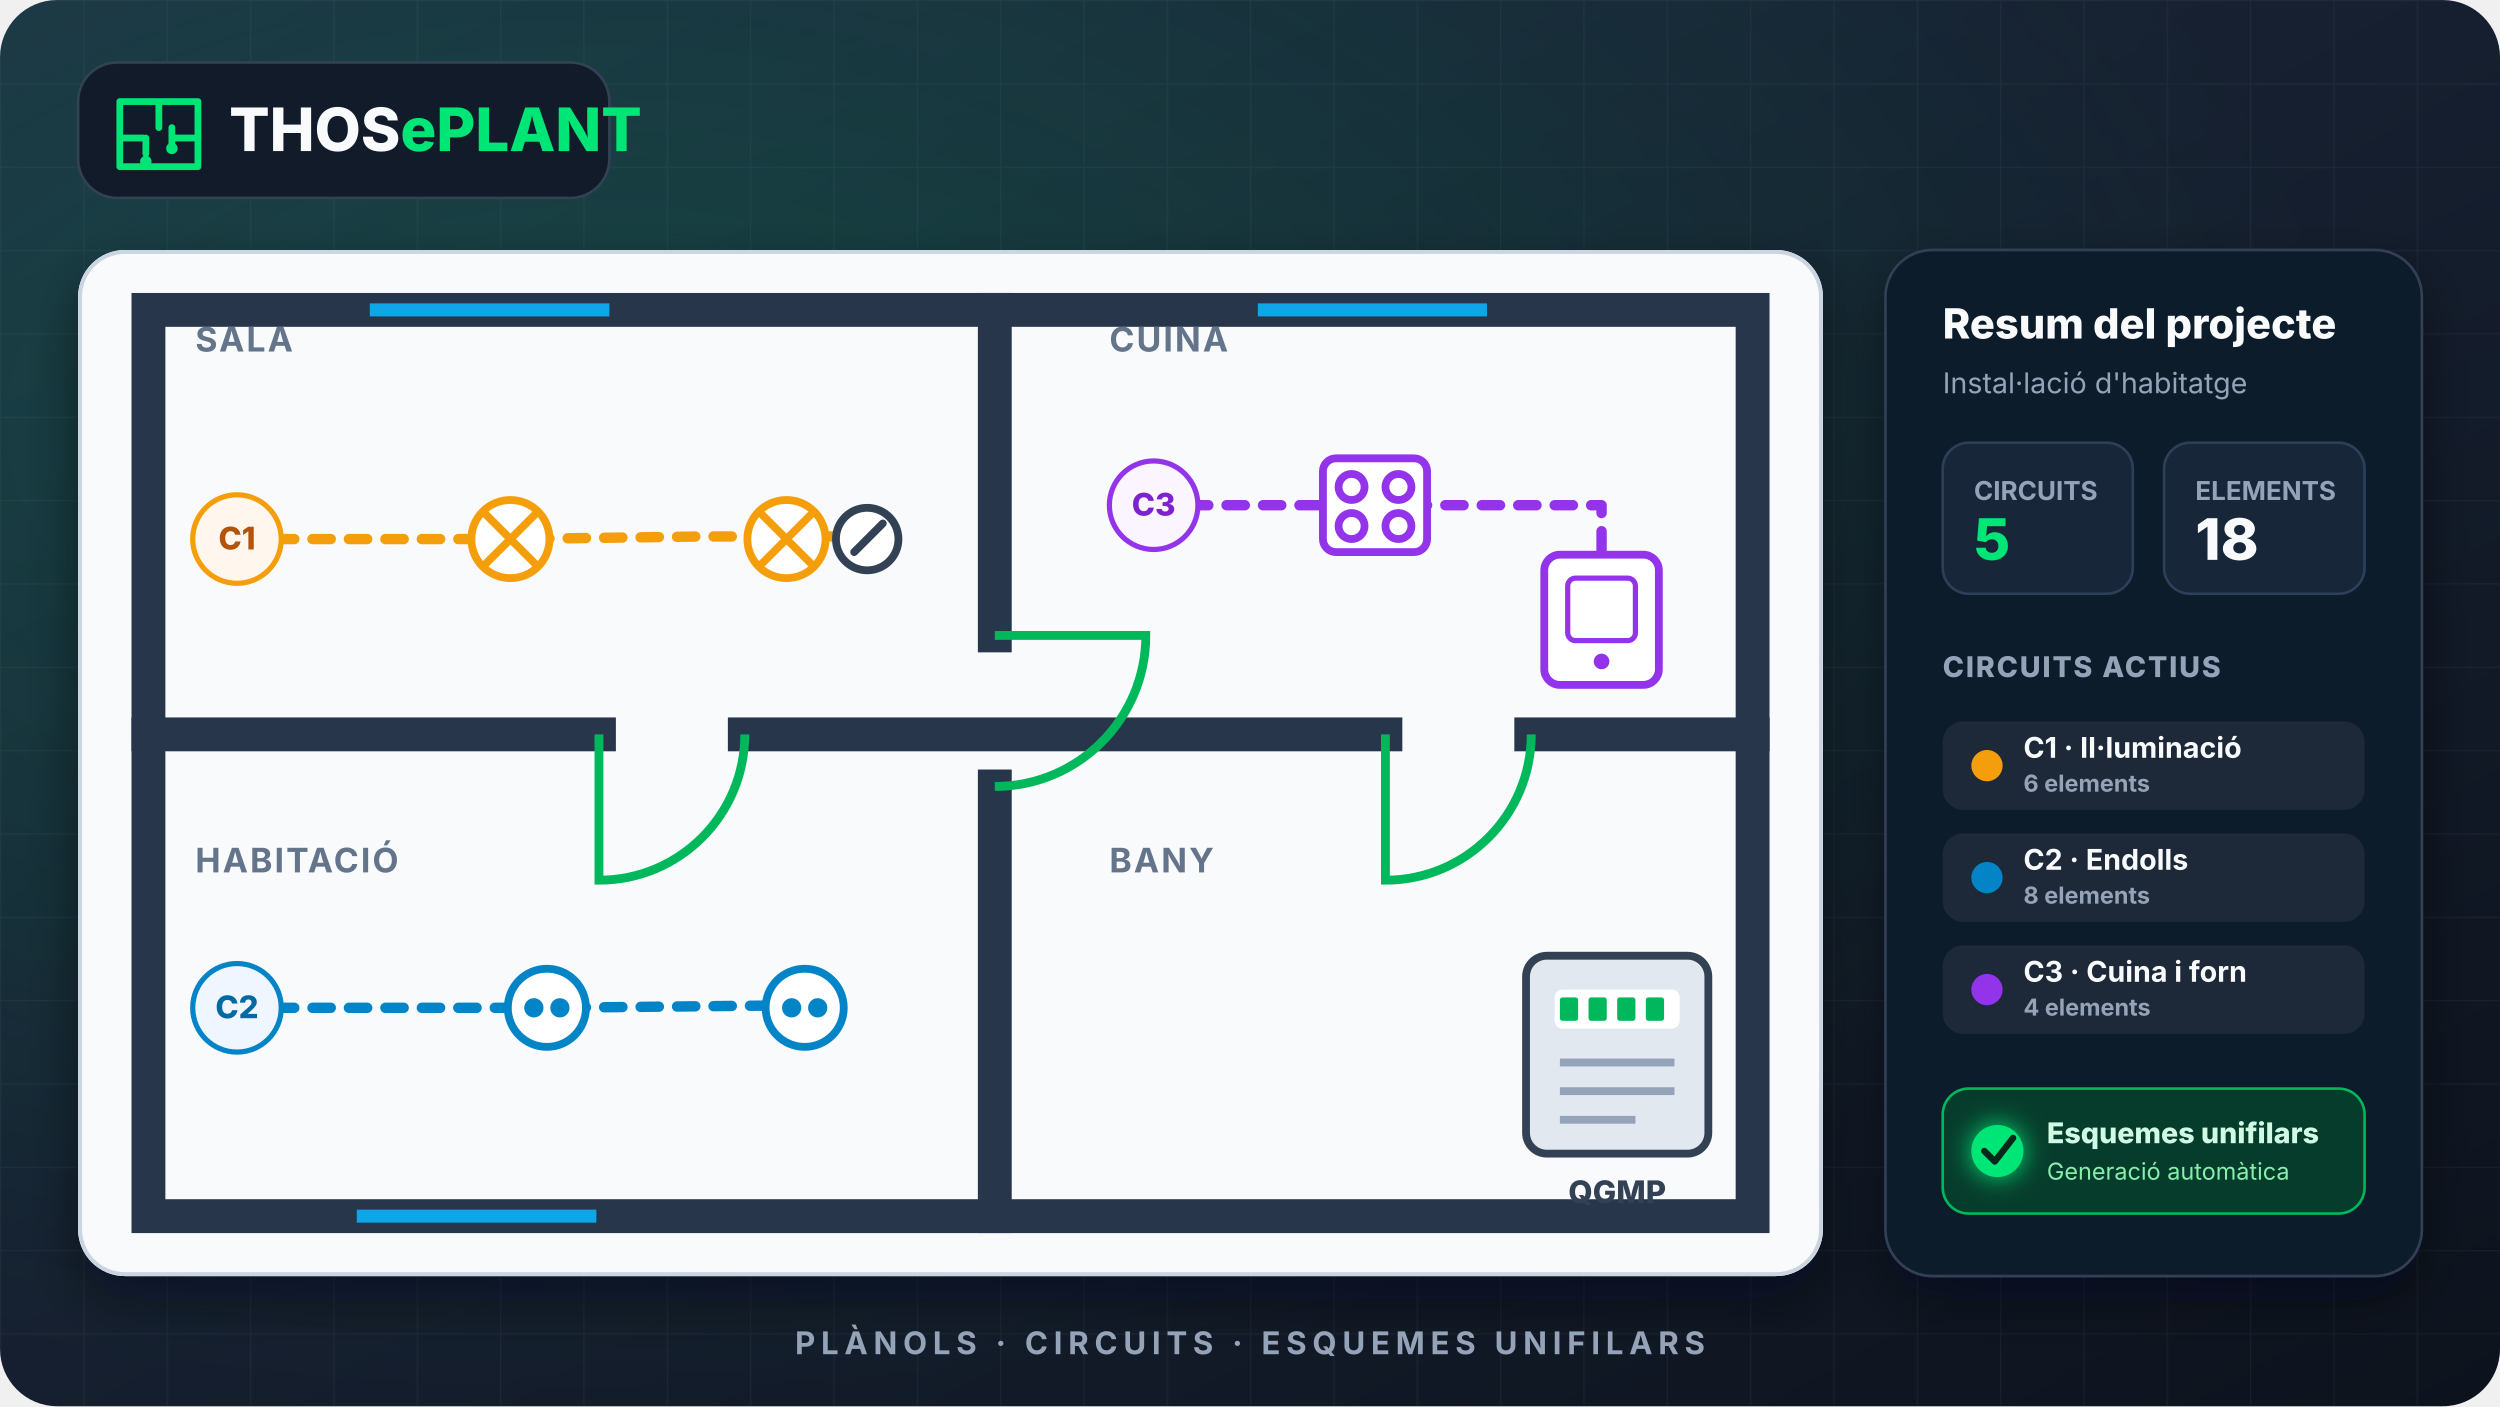
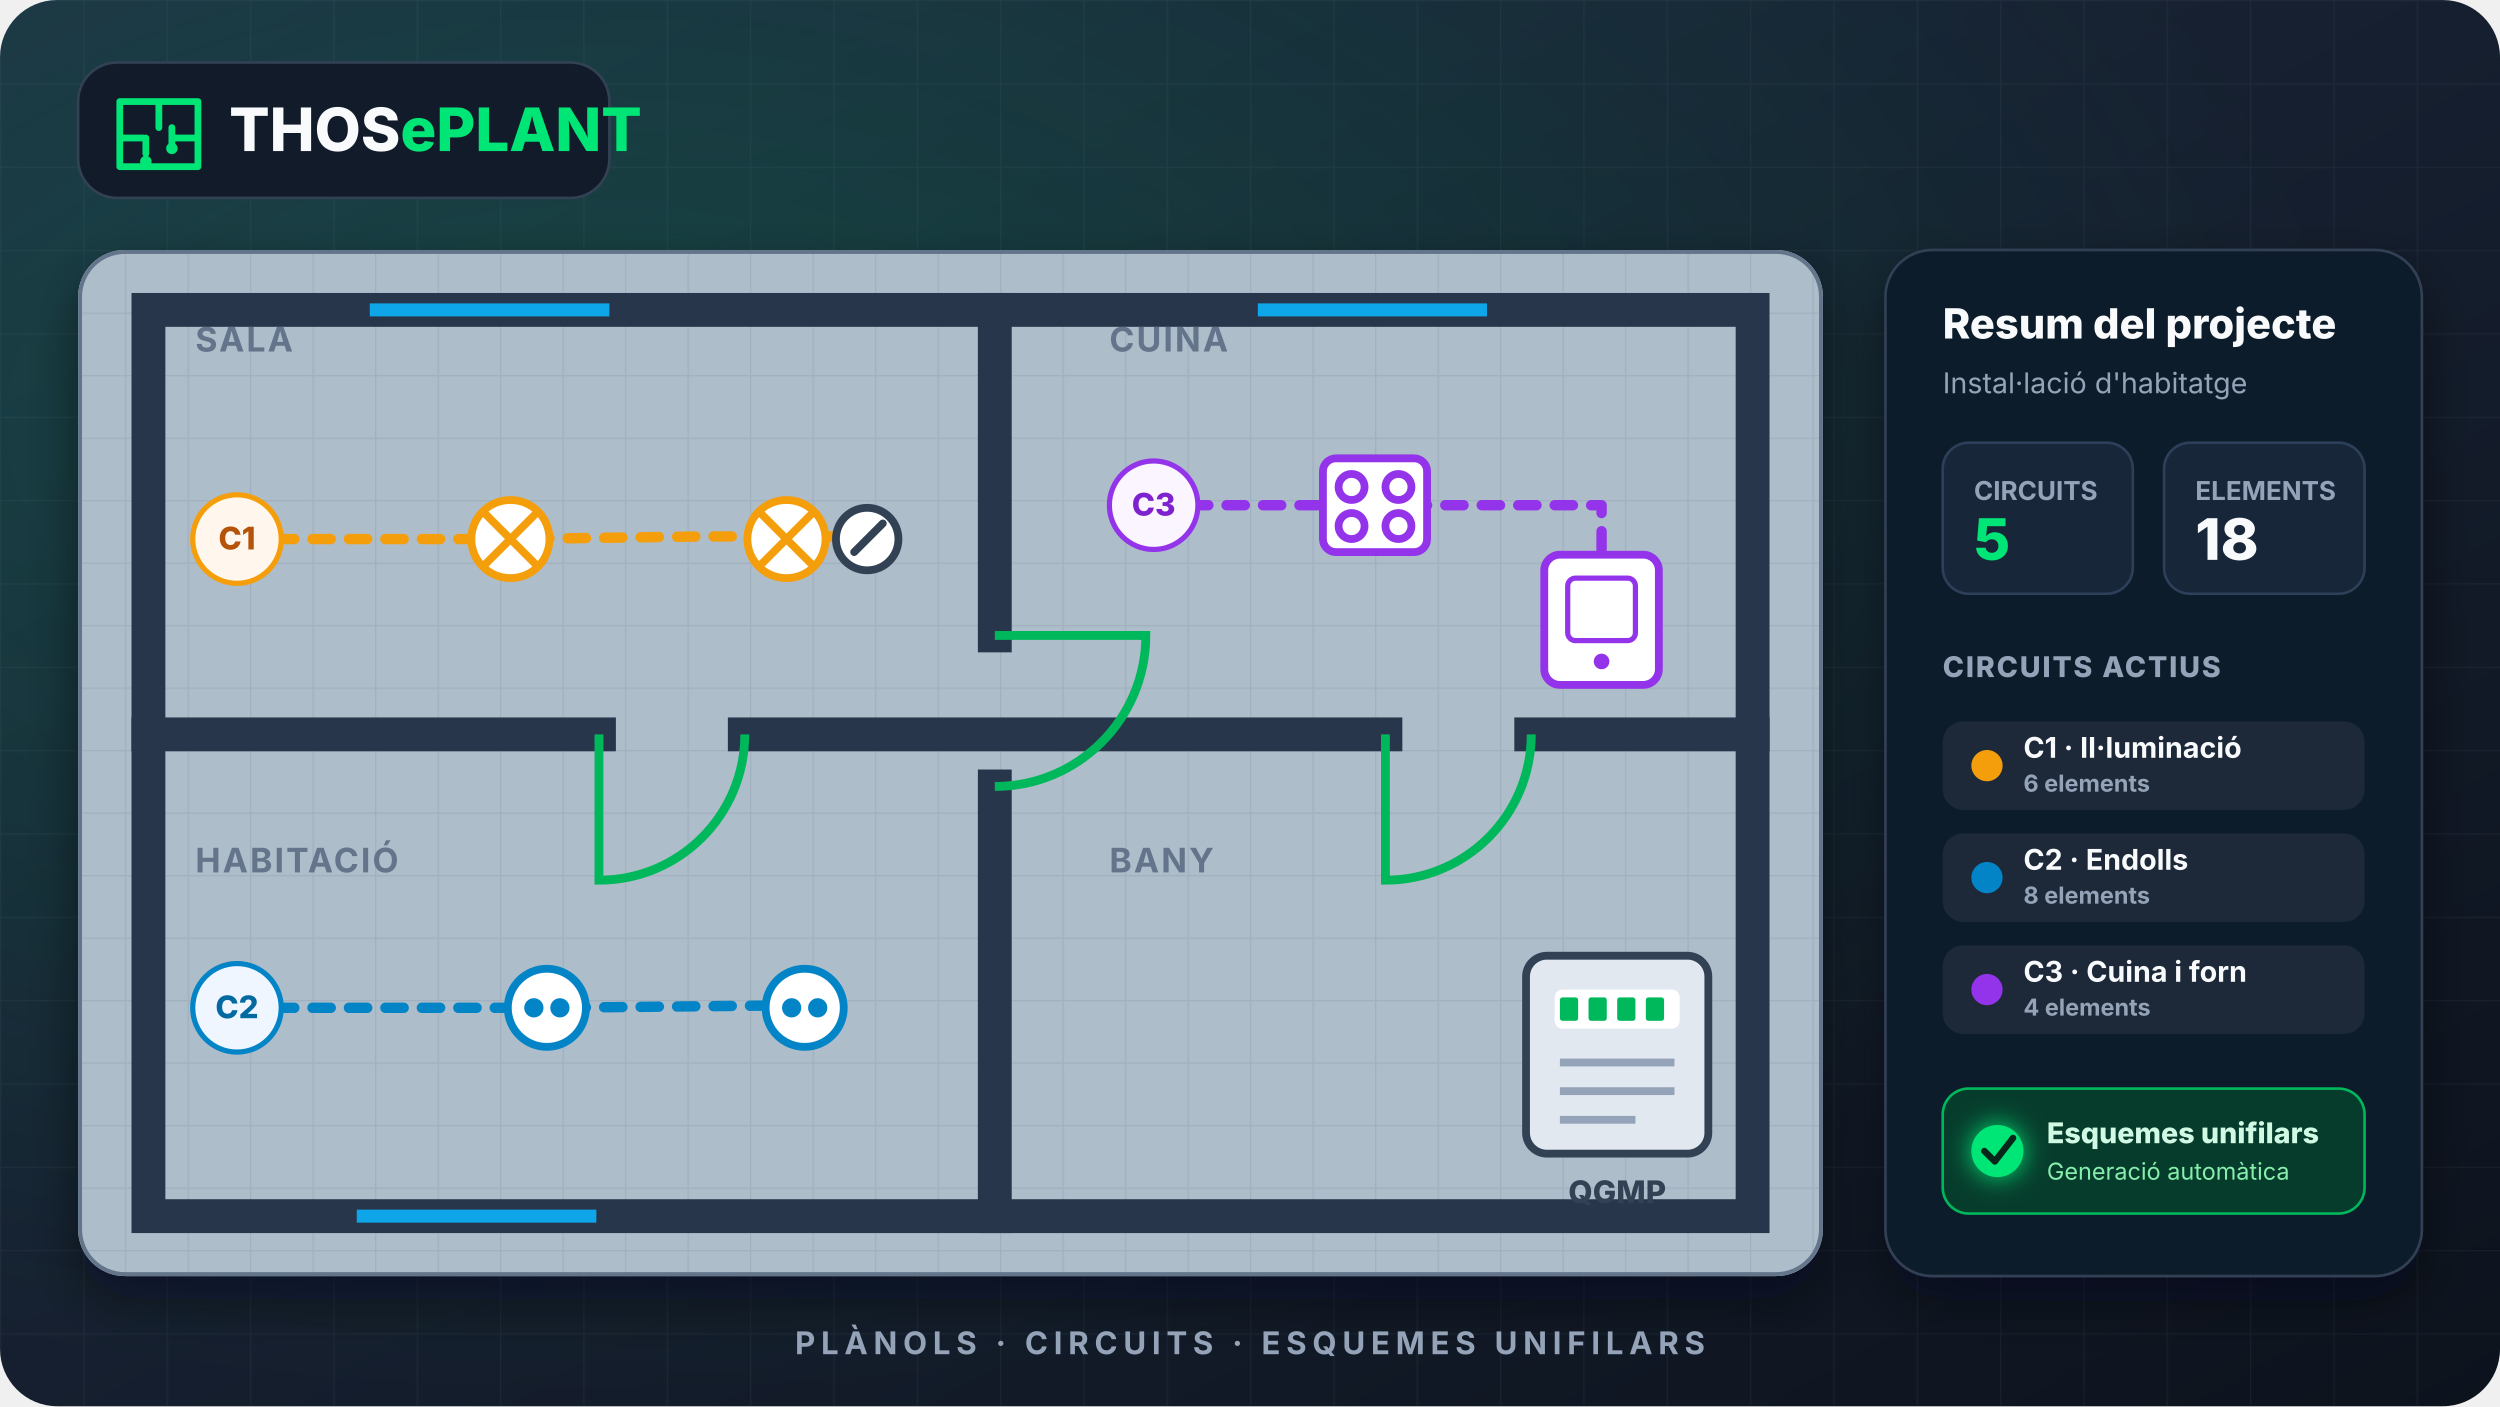
<svg xmlns="http://www.w3.org/2000/svg" width="960" height="540" viewBox="0 0 960 540" role="img" aria-labelledby="title desc">
  <defs>
    <linearGradient id="bg" x1="0" y1="0" x2="1" y2="1">
      <stop offset="0" stop-color="#1e2b41" />
      <stop offset="1" stop-color="#0d131d" />
    </linearGradient>
    <radialGradient id="glow" cx="24%" cy="30%" r="70%">
      <stop offset="0" stop-color="#00e676" stop-opacity=".16" />
      <stop offset="1" stop-color="#00e676" stop-opacity="0" />
    </radialGradient>
    <pattern id="grid" width="32" height="32" patternUnits="userSpaceOnUse">
      <path d="M32 0H0V32" fill="none" stroke="#94a3b8" stroke-opacity=".07" />
+     </pattern>
+     <pattern id="planGrid" width="24" height="24" patternUnits="userSpaceOnUse">
+       <path d="M24 0H0V24" fill="none" stroke="#334155" stroke-opacity=".09" />
    </pattern>
    <filter id="shadow" x="-20%" y="-20%" width="140%" height="140%">
      <feDropShadow dx="0" dy="9" stdDeviation="10" flood-color="#020617" flood-opacity=".48" />
    </filter>
    <filter id="softGlow" x="-100%" y="-100%" width="300%" height="300%">
      <feGaussianBlur stdDeviation="5" result="blur" />
      <feMerge>
        <feMergeNode in="blur" />
        <feMergeNode in="SourceGraphic" />
      </feMerge>
    </filter>
  </defs>
  <rect width="960" height="540" rx="22" fill="url(#bg)" />
  <rect width="960" height="540" rx="22" fill="url(#grid)" />
  <rect width="960" height="540" rx="22" fill="url(#glow)" />
  <g transform="translate(30 24)">
    <rect width="204" height="52" rx="15" fill="#111b2a" stroke="#334155" />
    <g transform="translate(15 11)" fill="none" stroke="#00e676" stroke-width="2.6" stroke-linecap="round" stroke-linejoin="round">
      <path d="M1 4h30v25H1zM16 4v10M1 18h9M22 18h9" />
      <path d="M11 18v6m10-10v6" />
      <circle cx="11" cy="27" r="2.2" fill="#00e676" stroke="none" />
      <circle cx="21" cy="22" r="2.2" fill="#00e676" stroke="none" />
    </g>
    <text x="58" y="34" fill="#f8fafc" font-family="Inter,Segoe UI,Arial,sans-serif" font-size="23" font-weight="800">THOS<tspan fill="#00e676">ePLANT</tspan>
    </text>
  </g>
  <g filter="url(#shadow)">
-     <rect x="30" y="96" width="670" height="394" rx="18" fill="#f8fafc" />
-     <rect x="30.75" y="96.75" width="668.5" height="392.5" rx="17.25" fill="none" stroke="#cbd5e1" stroke-width="1.5" />
+     <rect x="30" y="96" width="670" height="394" rx="18" fill="#aebdca" />
+     <rect x="30" y="96" width="670" height="394" rx="18" fill="url(#planGrid)" />
+     <rect x="30.75" y="96.75" width="668.5" height="392.5" rx="17.25" fill="none" stroke="#64748b" stroke-width="1.5" />
  </g>
  <g fill="#64748b" font-family="Inter,Segoe UI,Arial,sans-serif" font-size="13" font-weight="700" letter-spacing=".8">
    <text x="75" y="135">SALA</text>
    <text x="426" y="135">CUINA</text>
    <text x="75" y="335">HABITACIÓ</text>
    <text x="426" y="335">BANY</text>
  </g>
  <g fill="none" stroke="#27364a" stroke-width="13" stroke-linecap="square" stroke-linejoin="miter">
    <path d="M57 119H673V467H57Z" />
    <path d="M382 119V244M382 302V467" />
    <path d="M57 282H230M286 282H532M588 282H673" />
  </g>
  <g stroke="#0ea5e9" stroke-width="5">
    <path d="M142 119h92" />
    <path d="M483 119h88" />
    <path d="M137 467h92" />
  </g>
  <g fill="none" stroke="#00b85c" stroke-width="3.4">
    <path d="M382 244h58a58 58 0 0 1-58 58" />
    <path d="M230 282v56a56 56 0 0 0 56-56" />
    <path d="M532 282v56a56 56 0 0 0 56-56" />
  </g>
  <g fill="none" stroke-linecap="round" stroke-linejoin="round">
    <path d="M106 207H196L270 206H333" stroke="#f59e0b" stroke-width="4" stroke-dasharray="7 7" />
    <path d="M106 387H210L309 386" stroke="#0284c7" stroke-width="4" stroke-dasharray="7 7" />
    <path d="M443 194H528L615 194V238" stroke="#9333ea" stroke-width="4" stroke-dasharray="7 7" />
  </g>
  <g font-family="Inter,Segoe UI,Arial,sans-serif" font-size="12" font-weight="800" text-anchor="middle">
    <g transform="translate(91 207)">
      <circle r="17" fill="#fff7ed" stroke="#f59e0b" stroke-width="2" />
      <text y="4" fill="#b45309">C1</text>
    </g>
    <g transform="translate(91 387)">
      <circle r="17" fill="#eff6ff" stroke="#0284c7" stroke-width="2" />
      <text y="4" fill="#0369a1">C2</text>
    </g>
    <g transform="translate(443 194)">
      <circle r="17" fill="#faf5ff" stroke="#9333ea" stroke-width="2" />
      <text y="4" fill="#7e22ce">C3</text>
    </g>
  </g>
  <g fill="#fff" stroke="#f59e0b" stroke-width="3">
    <g transform="translate(196 207)">
      <circle r="15" />
      <path d="M-10-10L10 10M10-10L-10 10" />
    </g>
    <g transform="translate(302 207)">
      <circle r="15" />
      <path d="M-10-10L10 10M10-10L-10 10" />
    </g>
  </g>
  <g transform="translate(333 207)" fill="#fff" stroke="#334155" stroke-width="3" stroke-linecap="round">
    <circle r="12" />
    <path d="M-5 5L6-6" />
  </g>
  <g fill="#fff" stroke="#0284c7" stroke-width="3">
    <g transform="translate(210 387)">
      <circle r="15" />
      <circle cx="-5" r="2.2" fill="#0284c7" />
      <circle cx="5" r="2.2" fill="#0284c7" />
    </g>
    <g transform="translate(309 387)">
      <circle r="15" />
      <circle cx="-5" r="2.2" fill="#0284c7" />
      <circle cx="5" r="2.2" fill="#0284c7" />
    </g>
  </g>
  <g transform="translate(528 194)" fill="#fff" stroke="#9333ea" stroke-width="3">
    <rect x="-20" y="-18" width="40" height="36" rx="5" />
    <circle cx="-9" cy="-7" r="5" />
    <circle cx="9" cy="-7" r="5" />
    <circle cx="-9" cy="8" r="5" />
    <circle cx="9" cy="8" r="5" />
  </g>
  <g transform="translate(615 238)">
    <rect x="-22" y="-25" width="44" height="50" rx="6" fill="#fff" stroke="#9333ea" stroke-width="3" />
    <rect x="-13" y="-16" width="26" height="24" rx="3" fill="none" stroke="#9333ea" stroke-width="2" />
    <circle cy="16" r="3" fill="#9333ea" />
  </g>
  <g transform="translate(621 405)">
    <rect x="-35" y="-38" width="70" height="76" rx="8" fill="#e2e8f0" stroke="#334155" stroke-width="3" />
    <rect x="-24" y="-25" width="48" height="15" rx="3" fill="#fff" />
    <g fill="#00b85c">
      <rect x="-22" y="-22" width="7" height="9" rx="1" />
      <rect x="-11" y="-22" width="7" height="9" rx="1" />
      <rect y="-22" width="7" height="9" rx="1" />
      <rect x="11" y="-22" width="7" height="9" rx="1" />
    </g>
    <path d="M-22 3h44M-22 14h44M-22 25h29" stroke="#94a3b8" stroke-width="3" />
    <text x="0" y="57" text-anchor="middle" fill="#334155" font-family="Inter,Segoe UI,Arial,sans-serif" font-size="12" font-weight="800">QGMP</text>
  </g>
  <g filter="url(#shadow)">
    <rect x="724" y="96" width="206" height="394" rx="18" fill="#111b2a" stroke="#334155" />
  </g>
  <g font-family="Inter,Segoe UI,Arial,sans-serif">
    <text x="746" y="130" fill="#f8fafc" font-size="16" font-weight="800">Resum del projecte</text>
    <text x="746" y="151" fill="#94a3b8" font-size="11">Instal·lació d'habitatge</text>
    <g transform="translate(746 170)">
      <rect width="73" height="58" rx="10" fill="#18263a" stroke="#2d4059" />
      <text x="12" y="22" fill="#94a3b8" font-size="10" font-weight="700">CIRCUITS</text>
      <text x="12" y="45" fill="#00e676" font-size="22" font-weight="800">5</text>
    </g>
    <g transform="translate(831 170)">
      <rect width="77" height="58" rx="10" fill="#18263a" stroke="#2d4059" />
      <text x="12" y="22" fill="#94a3b8" font-size="10" font-weight="700">ELEMENTS</text>
      <text x="12" y="45" fill="#f8fafc" font-size="22" font-weight="800">18</text>
    </g>
    <text x="746" y="260" fill="#94a3b8" font-size="11" font-weight="800" letter-spacing=".7">CIRCUITS ACTIUS</text>
    <g font-size="11" font-weight="700">
      <g transform="translate(746 277)">
        <rect width="162" height="34" rx="8" fill="#1d2939" />
        <circle cx="17" cy="17" r="6" fill="#f59e0b" />
        <text x="31" y="14" fill="#f8fafc">C1 · Il·luminació</text>
        <text x="31" y="27" fill="#94a3b8" font-size="9">6 elements</text>
      </g>
      <g transform="translate(746 320)">
        <rect width="162" height="34" rx="8" fill="#1d2939" />
        <circle cx="17" cy="17" r="6" fill="#0284c7" />
        <text x="31" y="14" fill="#f8fafc">C2 · Endolls</text>
        <text x="31" y="27" fill="#94a3b8" font-size="9">8 elements</text>
      </g>
      <g transform="translate(746 363)">
        <rect width="162" height="34" rx="8" fill="#1d2939" />
        <circle cx="17" cy="17" r="6" fill="#9333ea" />
        <text x="31" y="14" fill="#f8fafc">C3 · Cuina i forn</text>
        <text x="31" y="27" fill="#94a3b8" font-size="9">4 elements</text>
      </g>
    </g>
    <g transform="translate(746 418)">
      <rect width="162" height="48" rx="10" fill="#063c2c" stroke="#00b85c" />
      <circle cx="21" cy="24" r="10" fill="#00e676" filter="url(#softGlow)" />
      <path d="m16 24 4 4 7-9" fill="none" stroke="#062719" stroke-width="2.5" stroke-linecap="round" stroke-linejoin="round" />
      <text x="40" y="21" fill="#d1fae5" font-size="11" font-weight="800">Esquemes unifilars</text>
      <text x="40" y="35" fill="#86efac" font-size="9">Generació automàtica</text>
    </g>
  </g>
  <text x="480" y="520" text-anchor="middle" fill="#94a3b8" font-family="Inter,Segoe UI,Arial,sans-serif" font-size="12" font-weight="700" letter-spacing="2.2">PLÀNOLS · CIRCUITS · ESQUEMES UNIFILARS</text>
</svg>
